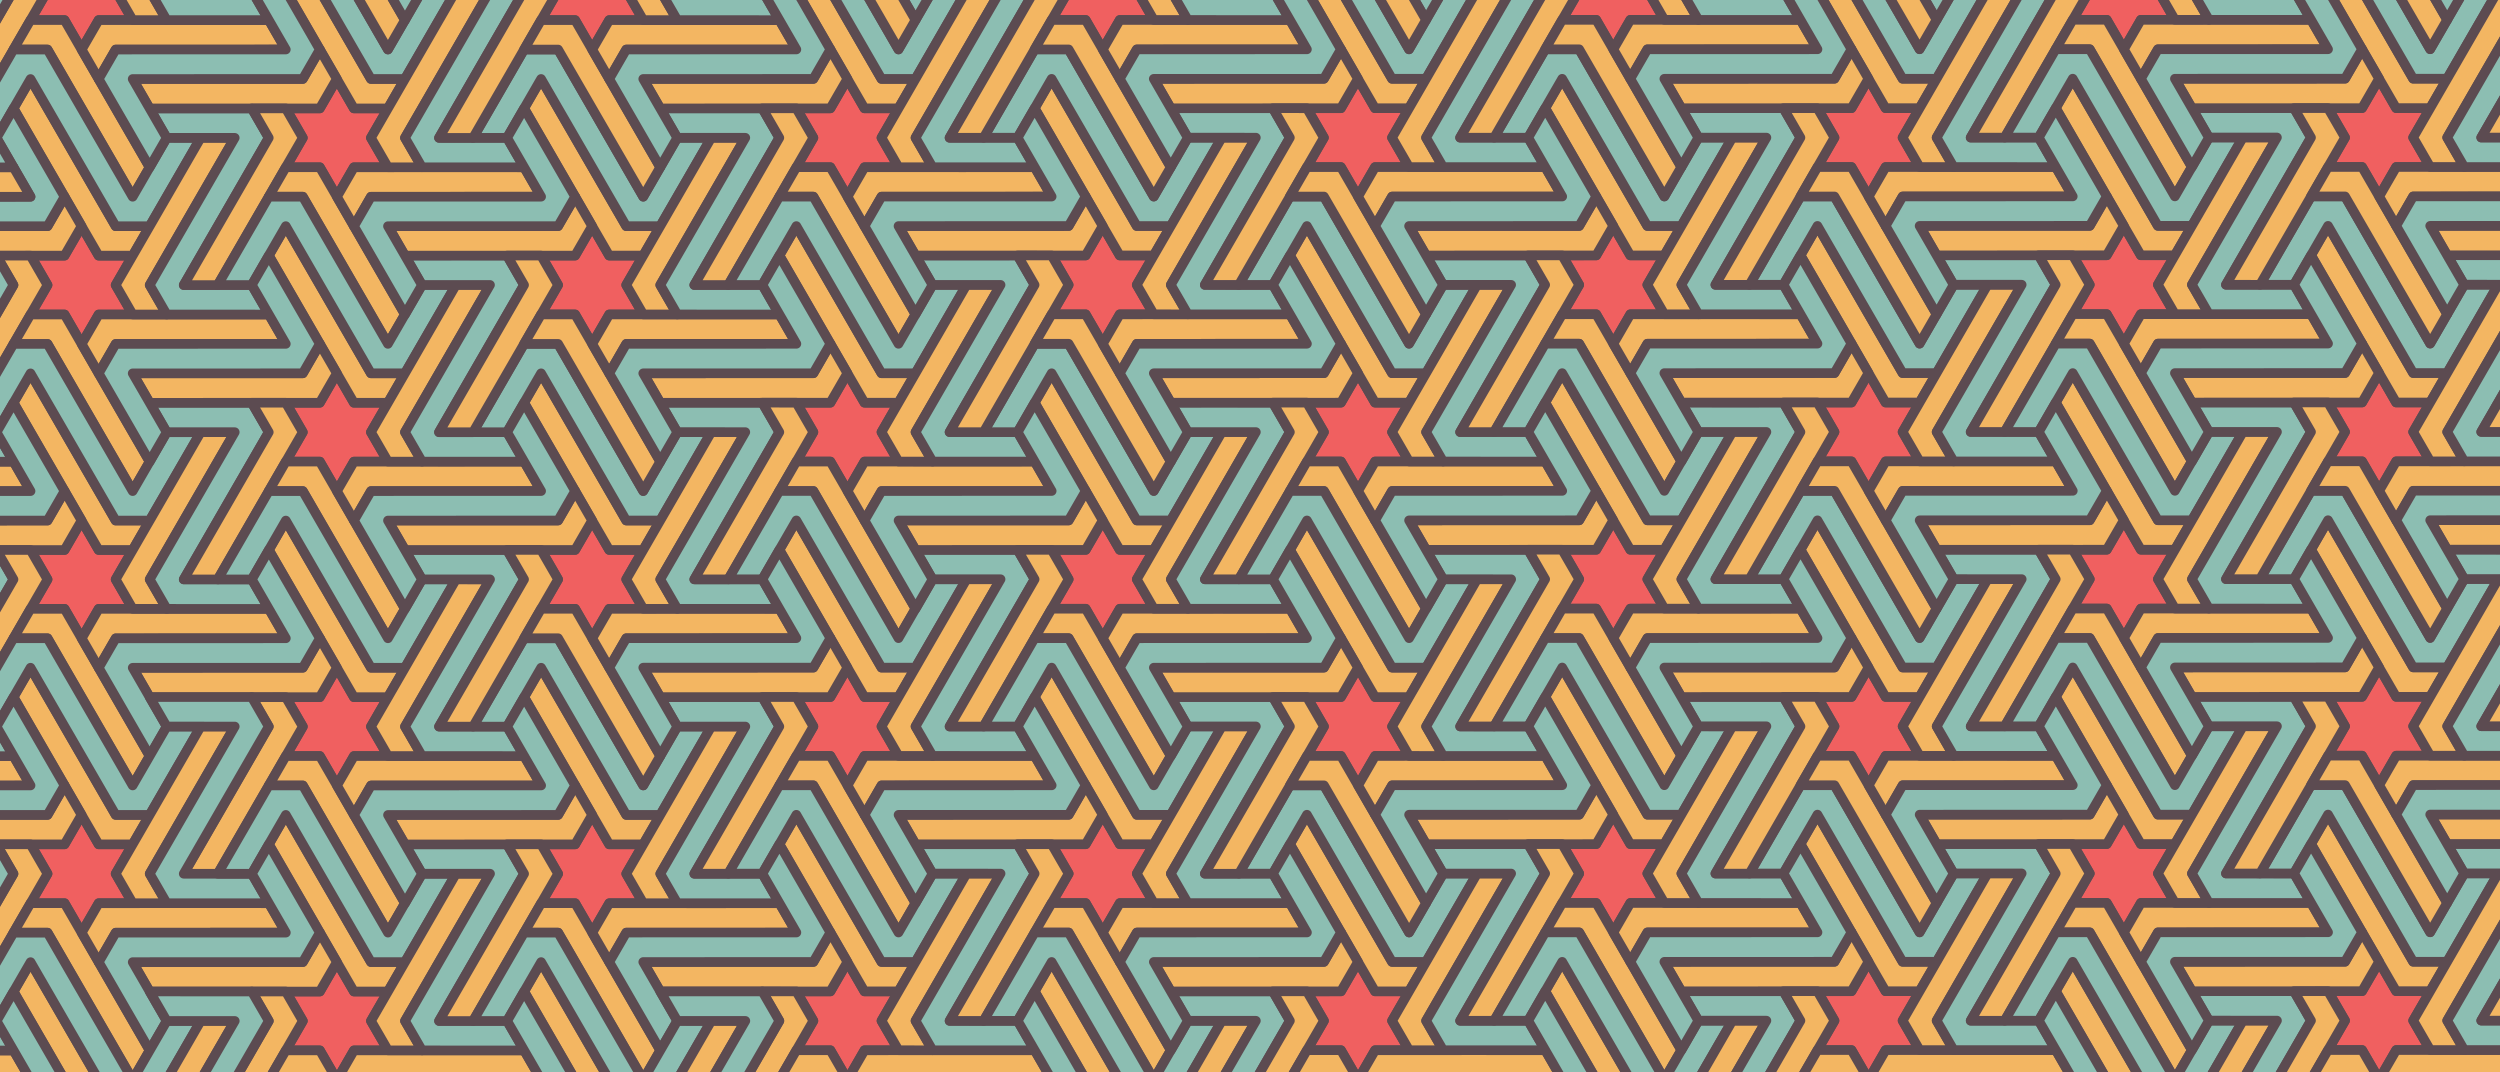
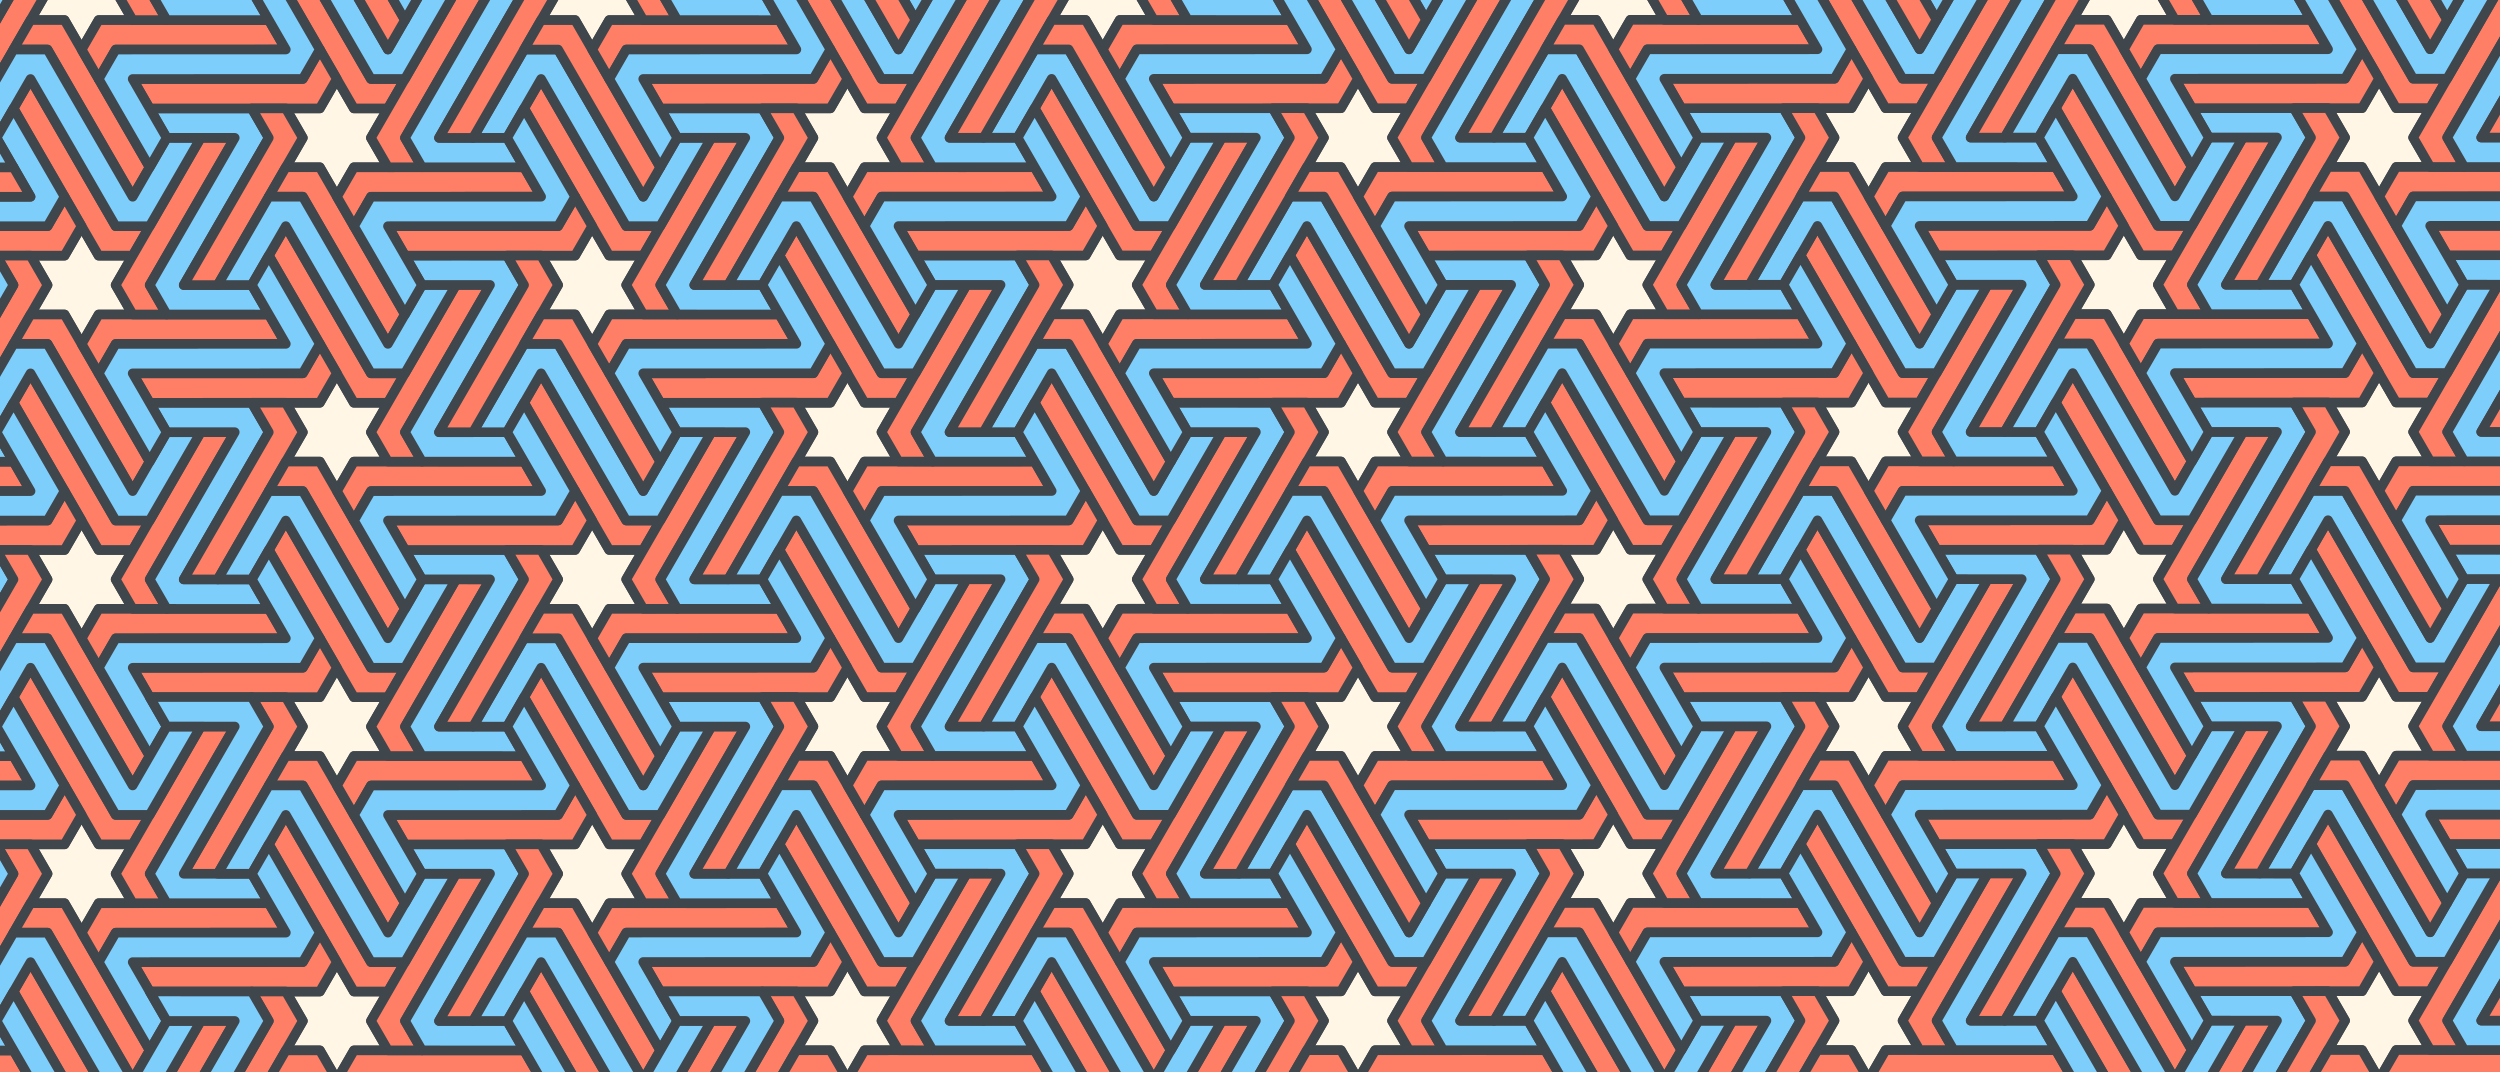
<svg xmlns="http://www.w3.org/2000/svg" xmlns:xlink="http://www.w3.org/1999/xlink" width="1400" height="600" viewBox="0 0 370.417 158.75" version="1.1" id="svg1665">
  <defs id="defs1659" />
  <g id="layer1" transform="translate(-7.564623,-26.75643)">
    <g id="g1759" transform="translate(-35.52976,-62.36607)">
      <rect y="9.488" x="-66.468" height="10.016" width="10.016" id="rect21432" style="fill:#5c4b51;fill-opacity:1;stroke:none;stroke-width:1.058;stroke-linecap:round;stroke-linejoin:round;stroke-miterlimit:4;stroke-dasharray:none;stroke-dashoffset:0;stroke-opacity:1;paint-order:normal" />
      <rect style="fill:#8cbeb2;fill-opacity:1;stroke:none;stroke-width:1.058;stroke-linecap:round;stroke-linejoin:round;stroke-miterlimit:4;stroke-dasharray:none;stroke-dashoffset:0;stroke-opacity:1;paint-order:normal" id="rect21434" width="10.016" height="10.016" x="-56.451" y="9.488" />
      <rect y="9.488" x="-46.435" height="10.016" width="10.016" id="rect21436" style="fill:#f2ebbf;fill-opacity:1;stroke:none;stroke-width:1.058;stroke-linecap:round;stroke-linejoin:round;stroke-miterlimit:4;stroke-dasharray:none;stroke-dashoffset:0;stroke-opacity:1;paint-order:normal" />
      <rect style="fill:#f3b562;fill-opacity:1;stroke:none;stroke-width:1.058;stroke-linecap:round;stroke-linejoin:round;stroke-miterlimit:4;stroke-dasharray:none;stroke-dashoffset:0;stroke-opacity:1;paint-order:normal" id="rect21438" width="10.016" height="10.016" x="-36.419" y="9.488" />
      <rect y="9.488" x="-26.402" height="10.016" width="10.016" id="rect21440" style="fill:#f06060;fill-opacity:1;stroke:none;stroke-width:1.058;stroke-linecap:round;stroke-linejoin:round;stroke-miterlimit:4;stroke-dasharray:none;stroke-dashoffset:0;stroke-opacity:1;paint-order:normal" />
    </g>
    <g id="g1771" transform="translate(44.91837,-63.70242)">
      <rect style="fill:#652d34;fill-opacity:1;stroke:none;stroke-width:1.058;stroke-linecap:round;stroke-linejoin:round;stroke-miterlimit:4;stroke-dasharray:none;stroke-dashoffset:0;stroke-opacity:1;paint-order:normal" id="rect1761" width="10.016" height="10.016" x="-66.468" y="9.488" />
      <rect y="9.488" x="-56.451" height="10.016" width="10.016" id="rect1763" style="fill:#929261;fill-opacity:1;stroke:none;stroke-width:1.058;stroke-linecap:round;stroke-linejoin:round;stroke-miterlimit:4;stroke-dasharray:none;stroke-dashoffset:0;stroke-opacity:1;paint-order:normal" />
      <rect style="fill:#fd8814;fill-opacity:1;stroke:none;stroke-width:1.058;stroke-linecap:round;stroke-linejoin:round;stroke-miterlimit:4;stroke-dasharray:none;stroke-dashoffset:0;stroke-opacity:1;paint-order:normal" id="rect1765" width="10.016" height="10.016" x="-46.435" y="9.488" />
      <rect y="9.488" x="-36.419" height="10.016" width="10.016" id="rect1767" style="fill:#ff661d;fill-opacity:1;stroke:none;stroke-width:1.058;stroke-linecap:round;stroke-linejoin:round;stroke-miterlimit:4;stroke-dasharray:none;stroke-dashoffset:0;stroke-opacity:1;paint-order:normal" />
      <rect style="fill:#d2442c;fill-opacity:1;stroke:none;stroke-width:1.058;stroke-linecap:round;stroke-linejoin:round;stroke-miterlimit:4;stroke-dasharray:none;stroke-dashoffset:0;stroke-opacity:1;paint-order:normal" id="rect1769" width="10.016" height="10.016" x="-26.402" y="9.488" />
    </g>
    <g id="g1799" style="stroke:#000000;stroke-width:3.373;stroke-miterlimit:4;stroke-dasharray:none" transform="matrix(0.5790954,0,0,0.5785401,-132.6336,-25.87317)">
      <path id="path1773" d="m -79.058,124.643 4.355,7.538 h 8.71 l -4.355,7.538 4.355,7.538 h -8.71 l -4.355,7.538 -4.355,-7.538 h -8.71 l 4.355,-7.538 -4.355,-7.538 h 8.71 z" style="fill:#f06060;fill-opacity:1;fill-rule:evenodd;stroke:#5c4b51;stroke-width:3.373;stroke-linecap:round;stroke-linejoin:round;stroke-miterlimit:4;stroke-dasharray:none;stroke-opacity:1;paint-order:normal" />
      <path id="path1775" d="m -65.993,132.181 4.355,-7.538 h -8.709 l -21.776,-37.692 -4.355,7.538 17.42,30.154 4.355,7.538 z" style="fill:#f3b662;fill-opacity:1;fill-rule:evenodd;stroke:#5c4b51;stroke-width:3.373;stroke-linecap:round;stroke-linejoin:round;stroke-miterlimit:4;stroke-dasharray:none;stroke-opacity:1;paint-order:normal" />
      <path id="path1777" d="m -48.574,102.028 -13.064,22.615 h -8.71 l -21.775,-37.692 -8.71,15.077 h -8.71 l 13.064,-22.615 h 8.71 l 21.776,37.692 8.71,-15.077 z" style="fill:#8cbeb2;fill-opacity:1;fill-rule:evenodd;stroke:#5c4b51;stroke-width:3.373;stroke-linecap:round;stroke-linejoin:round;stroke-miterlimit:4;stroke-dasharray:none;stroke-opacity:1;paint-order:normal" />
      <path style="fill:#f3b662;fill-opacity:1;fill-rule:evenodd;stroke:#5c4b51;stroke-width:3.373;stroke-linecap:round;stroke-linejoin:round;stroke-miterlimit:4;stroke-dasharray:none;stroke-opacity:1;paint-order:normal" d="m -79.062,124.641 -4.351,-7.541 -4.355,7.543 -43.53,0.012 4.351,7.541 34.824,-0.009 8.706,-0.002 z" id="path1779" />
      <path style="fill:#8cbeb2;fill-opacity:1;fill-rule:evenodd;stroke:#5c4b51;stroke-width:3.373;stroke-linecap:round;stroke-linejoin:round;stroke-miterlimit:4;stroke-dasharray:none;stroke-opacity:1;paint-order:normal" d="m -96.466,94.478 13.053,22.622 -4.355,7.543 -43.53,0.012 8.702,15.081 -4.355,7.543 -13.053,-22.622 4.355,-7.543 43.53,-0.012 -8.702,-15.081 z" id="path1781" />
      <path id="path1783" d="m -92.13,132.182 -8.706,-0.002 4.355,7.543 -21.755,37.704 8.706,0.002 17.404,-30.163 4.351,-7.541 z" style="fill:#f3b662;fill-opacity:1;fill-rule:evenodd;stroke:#5c4b51;stroke-width:3.373;stroke-linecap:round;stroke-linejoin:round;stroke-miterlimit:4;stroke-dasharray:none;stroke-opacity:1;paint-order:normal" />
      <path id="path1785" d="m -126.954,132.173 26.118,0.006 4.355,7.543 -21.755,37.704 17.412,0.004 4.355,7.543 -26.118,-0.006 -4.355,-7.543 21.755,-37.704 -17.412,-0.004 z" style="fill:#8cbeb2;fill-opacity:1;fill-rule:evenodd;stroke:#5c4b51;stroke-width:3.373;stroke-linecap:round;stroke-linejoin:round;stroke-miterlimit:4;stroke-dasharray:none;stroke-opacity:1;paint-order:normal" />
      <path style="fill:#f3b662;fill-opacity:1;fill-rule:evenodd;stroke:#5c4b51;stroke-width:3.373;stroke-linecap:round;stroke-linejoin:round;stroke-miterlimit:4;stroke-dasharray:none;stroke-opacity:1;paint-order:normal" d="m -92.122,147.258 -4.355,7.538 h 8.709 l 21.776,37.692 4.355,-7.538 -17.42,-30.154 -4.355,-7.538 z" id="path1787" />
      <path style="fill:#8cbeb2;fill-opacity:1;fill-rule:evenodd;stroke:#5c4b51;stroke-width:3.373;stroke-linecap:round;stroke-linejoin:round;stroke-miterlimit:4;stroke-dasharray:none;stroke-opacity:1;paint-order:normal" d="m -109.542,177.412 13.064,-22.615 h 8.71 l 21.775,37.692 8.71,-15.077 h 8.71 l -13.064,22.615 h -8.71 l -21.776,-37.692 -8.71,15.077 z" id="path1789" />
      <path id="path1791" d="m -79.034,154.811 4.351,7.541 4.355,-7.543 43.53,-0.012 -4.351,-7.541 -34.824,0.009 -8.706,0.002 z" style="fill:#f3b662;fill-opacity:1;fill-rule:evenodd;stroke:#5c4b51;stroke-width:3.373;stroke-linecap:round;stroke-linejoin:round;stroke-miterlimit:4;stroke-dasharray:none;stroke-opacity:1;paint-order:normal" />
      <path id="path1793" d="m -61.629,184.973 -13.053,-22.622 4.355,-7.543 43.53,-0.012 -8.702,-15.081 4.355,-7.543 13.053,22.622 -4.355,7.543 -43.53,0.012 8.702,15.081 z" style="fill:#8cbeb2;fill-opacity:1;fill-rule:evenodd;stroke:#5c4b51;stroke-width:3.373;stroke-linecap:round;stroke-linejoin:round;stroke-miterlimit:4;stroke-dasharray:none;stroke-opacity:1;paint-order:normal" />
      <path style="fill:#f3b662;fill-opacity:1;fill-rule:evenodd;stroke:#5c4b51;stroke-width:3.373;stroke-linecap:round;stroke-linejoin:round;stroke-miterlimit:4;stroke-dasharray:none;stroke-opacity:1;paint-order:normal" d="m -65.981,147.256 8.706,0.002 -4.355,-7.543 21.755,-37.704 -8.706,-0.002 -17.404,30.163 -4.351,7.541 z" id="path1795" />
      <path style="fill:#8cbeb2;fill-opacity:1;fill-rule:evenodd;stroke:#5c4b51;stroke-width:3.373;stroke-linecap:round;stroke-linejoin:round;stroke-miterlimit:4;stroke-dasharray:none;stroke-opacity:1;paint-order:normal" d="m -31.157,147.265 -26.118,-0.006 -4.355,-7.543 21.755,-37.704 -17.412,-0.004 -4.355,-7.543 26.118,0.006 4.355,7.543 -21.755,37.704 17.412,0.004 z" id="path1797" />
    </g>
    <use x="0" y="0" xlink:href="#g1884" id="use1912" transform="translate(174.8388,-107.51)" width="100%" height="100%" style="stroke-width:1.728" />
    <use x="0" y="0" xlink:href="#use1912" id="use1914" transform="translate(0.00507177,43.6231)" width="100%" height="100%" style="stroke-width:1.728" />
    <use x="0" y="0" xlink:href="#use1914" id="use1916" transform="translate(-37.82656,21.80517)" width="100%" height="100%" style="stroke-width:1.728" />
    <use x="0" y="0" xlink:href="#use1916" id="use1918" transform="translate(75.64848,-43.62061)" width="100%" height="100%" style="stroke-width:1.728" />
    <g id="g1884" transform="matrix(0.5790954,0,0,0.5785401,-195.4303,61.01183)" style="stroke-width:1.728">
-       <path id="path1860" d="m 69.487,109.146 4.355,7.538 h 8.71 l -4.355,7.538 4.355,7.538 H 73.842 l -4.355,7.538 -4.355,-7.538 h -8.71 l 4.355,-7.538 -4.355,-7.538 h 8.71 z" style="fill:#f06060;fill-opacity:1;fill-rule:evenodd;stroke:#5c4b51;stroke-width:2.468;stroke-linecap:round;stroke-linejoin:round;stroke-miterlimit:4;stroke-dasharray:none;stroke-opacity:1;paint-order:normal" />
-       <path id="path1862" d="m 82.552,116.684 4.355,-7.538 h -8.709 l -21.776,-37.692 -4.355,7.538 17.42,30.154 4.355,7.538 z" style="fill:#f3b662;fill-opacity:1;fill-rule:evenodd;stroke:#5c4b51;stroke-width:2.468;stroke-linecap:round;stroke-linejoin:round;stroke-miterlimit:4;stroke-dasharray:none;stroke-opacity:1;paint-order:normal" />
-       <path id="path1864" d="M 99.971,86.531 86.907,109.146 H 78.197 L 56.421,71.454 47.712,86.531 H 39.002 L 52.066,63.915 h 8.71 l 21.776,37.692 8.71,-15.077 z" style="fill:#8cbeb2;fill-opacity:1;fill-rule:evenodd;stroke:#5c4b51;stroke-width:2.468;stroke-linecap:round;stroke-linejoin:round;stroke-miterlimit:4;stroke-dasharray:none;stroke-opacity:1;paint-order:normal" />
-       <path style="fill:#f3b662;fill-opacity:1;fill-rule:evenodd;stroke:#5c4b51;stroke-width:2.468;stroke-linecap:round;stroke-linejoin:round;stroke-miterlimit:4;stroke-dasharray:none;stroke-opacity:1;paint-order:normal" d="m 69.483,109.144 -4.351,-7.541 -4.355,7.543 -43.53,0.012 4.351,7.541 34.824,-0.009 8.706,-0.002 z" id="path1866" />
-       <path style="fill:#8cbeb2;fill-opacity:1;fill-rule:evenodd;stroke:#5c4b51;stroke-width:2.468;stroke-linecap:round;stroke-linejoin:round;stroke-miterlimit:4;stroke-dasharray:none;stroke-opacity:1;paint-order:normal" d="m 52.079,78.981 13.053,22.622 -4.355,7.543 -43.53,0.012 8.702,15.081 -4.355,7.543 -13.053,-22.622 4.355,-7.543 43.53,-0.012 -8.702,-15.081 z" id="path1868" />
-       <path id="path1870" d="m 56.415,116.685 -8.706,-0.002 4.355,7.543 -21.755,37.704 8.706,0.002 17.404,-30.163 4.351,-7.541 z" style="fill:#f3b662;fill-opacity:1;fill-rule:evenodd;stroke:#5c4b51;stroke-width:2.468;stroke-linecap:round;stroke-linejoin:round;stroke-miterlimit:4;stroke-dasharray:none;stroke-opacity:1;paint-order:normal" />
-       <path style="fill:#f3b662;fill-opacity:1;fill-rule:evenodd;stroke:#5c4b51;stroke-width:2.468;stroke-linecap:round;stroke-linejoin:round;stroke-miterlimit:4;stroke-dasharray:none;stroke-opacity:1;paint-order:normal" d="m 56.422,131.761 -4.355,7.538 h 8.709 l 21.776,37.692 4.355,-7.538 -17.42,-30.154 -4.355,-7.538 z" id="path1874" />
-       <path id="path1878" d="m 69.511,139.314 4.351,7.541 4.355,-7.543 43.53,-0.012 -4.351,-7.541 -34.824,0.009 -8.706,0.002 z" style="fill:#f3b662;fill-opacity:1;fill-rule:evenodd;stroke:#5c4b51;stroke-width:2.468;stroke-linecap:round;stroke-linejoin:round;stroke-miterlimit:4;stroke-dasharray:none;stroke-opacity:1;paint-order:normal" />
-       <path style="fill:#f3b662;fill-opacity:1;fill-rule:evenodd;stroke:#5c4b51;stroke-width:2.468;stroke-linecap:round;stroke-linejoin:round;stroke-miterlimit:4;stroke-dasharray:none;stroke-opacity:1;paint-order:normal" d="m 82.564,131.759 8.706,0.002 -4.355,-7.543 21.755,-37.704 -8.706,-0.002 -17.404,30.163 -4.351,7.541 z" id="path1880" />
-       <path style="fill:#8cbeb2;fill-opacity:1;fill-rule:evenodd;stroke:#5c4b51;stroke-width:2.468;stroke-linecap:round;stroke-linejoin:round;stroke-miterlimit:4;stroke-dasharray:none;stroke-opacity:1;paint-order:normal" d="m 117.388,131.768 -26.118,-0.006 -4.355,-7.543 21.755,-37.704 -17.412,-0.004 -4.355,-7.543 26.118,0.006 4.355,7.543 -21.755,37.704 17.412,0.004 z" id="path1882" />
+       <path id="path1860" d="m 69.487,109.146 4.355,7.538 h 8.71 l -4.355,7.538 4.355,7.538 H 73.842 l -4.355,7.538 -4.355,-7.538 h -8.71 l 4.355,-7.538 -4.355,-7.538 h 8.71 z" style="fill:#fff6e5;fill-opacity:1;fill-rule:evenodd;stroke:#3f464c;stroke-width:2.468;stroke-linecap:round;stroke-linejoin:round;stroke-miterlimit:4;stroke-dasharray:none;stroke-opacity:1;paint-order:normal" />
+       <g id="g945" style="fill:#ff7f66;fill-opacity:1;stroke:#3f464c;stroke-opacity:1">
+         <path style="fill:#ff7f66;fill-opacity:1;fill-rule:evenodd;stroke:#3f464c;stroke-width:2.468;stroke-linecap:round;stroke-linejoin:round;stroke-miterlimit:4;stroke-dasharray:none;stroke-opacity:1;paint-order:normal" d="m 82.552,116.684 4.355,-7.538 h -8.709 l -21.776,-37.692 -4.355,7.538 17.42,30.154 4.355,7.538 z" id="path1862" />
+         <path id="path1866" d="m 69.483,109.144 -4.351,-7.541 -4.355,7.543 -43.53,0.012 4.351,7.541 34.824,-0.009 8.706,-0.002 z" style="fill:#ff7f66;fill-opacity:1;fill-rule:evenodd;stroke:#3f464c;stroke-width:2.468;stroke-linecap:round;stroke-linejoin:round;stroke-miterlimit:4;stroke-dasharray:none;stroke-opacity:1;paint-order:normal" />
+         <path style="fill:#ff7f66;fill-opacity:1;fill-rule:evenodd;stroke:#3f464c;stroke-width:2.468;stroke-linecap:round;stroke-linejoin:round;stroke-miterlimit:4;stroke-dasharray:none;stroke-opacity:1;paint-order:normal" d="m 56.415,116.685 -8.706,-0.002 4.355,7.543 -21.755,37.704 8.706,0.002 17.404,-30.163 4.351,-7.541 z" id="path1870" />
+         <path id="path1874" d="m 56.422,131.761 -4.355,7.538 h 8.709 l 21.776,37.692 4.355,-7.538 -17.42,-30.154 -4.355,-7.538 z" style="fill:#ff7f66;fill-opacity:1;fill-rule:evenodd;stroke:#3f464c;stroke-width:2.468;stroke-linecap:round;stroke-linejoin:round;stroke-miterlimit:4;stroke-dasharray:none;stroke-opacity:1;paint-order:normal" />
+         <path style="fill:#ff7f66;fill-opacity:1;fill-rule:evenodd;stroke:#3f464c;stroke-width:2.468;stroke-linecap:round;stroke-linejoin:round;stroke-miterlimit:4;stroke-dasharray:none;stroke-opacity:1;paint-order:normal" d="m 69.511,139.314 4.351,7.541 4.355,-7.543 43.53,-0.012 -4.351,-7.541 -34.824,0.009 -8.706,0.002 z" id="path1878" />
+         <path id="path1880" d="m 82.564,131.759 8.706,0.002 -4.355,-7.543 21.755,-37.704 -8.706,-0.002 -17.404,30.163 -4.351,7.541 z" style="fill:#ff7f66;fill-opacity:1;fill-rule:evenodd;stroke:#3f464c;stroke-width:2.468;stroke-linecap:round;stroke-linejoin:round;stroke-miterlimit:4;stroke-dasharray:none;stroke-opacity:1;paint-order:normal" />
+       </g>
+       <g id="g950" style="fill:#7ecefc;fill-opacity:1;stroke:#3f464c;stroke-opacity:1">
+         <path style="fill:#7ecefc;fill-opacity:1;fill-rule:evenodd;stroke:#3f464c;stroke-width:2.468;stroke-linecap:round;stroke-linejoin:round;stroke-miterlimit:4;stroke-dasharray:none;stroke-opacity:1;paint-order:normal" d="M 99.971,86.531 86.907,109.146 H 78.197 L 56.421,71.454 47.712,86.531 H 39.002 L 52.066,63.915 h 8.71 l 21.776,37.692 8.71,-15.077 z" id="path1864" />
+         <path id="path1868" d="m 52.079,78.981 13.053,22.622 -4.355,7.543 -43.53,0.012 8.702,15.081 -4.355,7.543 -13.053,-22.622 4.355,-7.543 43.53,-0.012 -8.702,-15.081 z" style="fill:#7ecefc;fill-opacity:1;fill-rule:evenodd;stroke:#3f464c;stroke-width:2.468;stroke-linecap:round;stroke-linejoin:round;stroke-miterlimit:4;stroke-dasharray:none;stroke-opacity:1;paint-order:normal" />
+         <path id="path1882" d="m 117.388,131.768 -26.118,-0.006 -4.355,-7.543 21.755,-37.704 -17.412,-0.004 -4.355,-7.543 26.118,0.006 4.355,7.543 -21.755,37.704 17.412,0.004 z" style="fill:#7ecefc;fill-opacity:1;fill-rule:evenodd;stroke:#3f464c;stroke-width:2.468;stroke-linecap:round;stroke-linejoin:round;stroke-miterlimit:4;stroke-dasharray:none;stroke-opacity:1;paint-order:normal" />
+       </g>
    </g>
    <use x="0" y="0" xlink:href="#g1884" id="use1964" transform="translate(137.0169,-85.69444)" width="100%" height="100%" style="stroke-width:1.728" />
    <use x="0" y="0" xlink:href="#g1884" id="use2148" transform="translate(137.0153,1.545294)" width="100%" height="100%" style="stroke-width:1.728" />
    <use x="0" y="0" xlink:href="#use2148" id="use2150" transform="translate(37.82923,-21.81935)" width="100%" height="100%" style="stroke-width:1.728" />
    <use x="0" y="0" xlink:href="#use2150" id="use2152" transform="translate(37.82191,-21.81544)" width="100%" height="100%" style="stroke-width:1.728" />
    <use x="0" y="0" xlink:href="#use2152" id="use2154" transform="translate(0.00507077,43.6231)" width="100%" height="100%" style="stroke-width:1.728" />
    <use x="0" y="0" xlink:href="#use2154" id="use2156" transform="translate(-37.82657,21.80516)" width="100%" height="100%" style="stroke-width:1.728" />
    <use x="0" y="0" xlink:href="#use2156" id="use2158" transform="translate(37.82699,21.80766)" width="100%" height="100%" style="stroke-width:1.728" />
    <use x="0" y="0" xlink:href="#use2158" id="use2160" transform="translate(37.82657,-21.80516)" width="100%" height="100%" style="stroke-width:1.728" />
    <use x="0" y="0" xlink:href="#use2160" id="use2162" transform="translate(-0.00507023,-43.6231)" width="100%" height="100%" style="stroke-width:1.728" />
    <use x="0" y="0" xlink:href="#use2162" id="use2164" transform="translate(-6.7322639e-4,-43.61283)" width="100%" height="100%" style="stroke-width:1.728" />
    <use x="0" y="0" xlink:href="#use2164" id="use2166" transform="translate(-113.4769,109.0528)" width="100%" height="100%" style="stroke-width:1.728" />
    <use x="0" y="0" xlink:href="#use2158" id="use2168" transform="translate(-37.82204,21.81571)" width="100%" height="100%" />
    <use x="0" y="0" xlink:href="#use1918" id="use2170" transform="translate(-4.2273964e-4,-43.61283)" width="100%" height="100%" />
    <use x="0" y="0" xlink:href="#use2170" id="use2172" transform="translate(37.82682,21.80766)" width="100%" height="100%" />
    <use x="0" y="0" xlink:href="#use2172" id="use2174" transform="translate(37.82255,21.79746)" width="100%" height="100%" />
    <use x="0" y="0" xlink:href="#use2174" id="use2176" transform="translate(8.43742e-4,43.61283)" width="100%" height="100%" />
    <use x="0" y="0" xlink:href="#use2176" id="use2178" transform="translate(5.9241459e-4,43.61283)" width="100%" height="100%" />
    <use x="0" y="0" xlink:href="#use2178" id="use2180" transform="translate(37.82639,-21.80517)" width="100%" height="100%" />
    <use x="0" y="0" xlink:href="#use2180" id="use2182" transform="translate(-37.8258,65.418)" width="100%" height="100%" />
    <use x="0" y="0" xlink:href="#use2182" id="use2184" transform="translate(37.82639,-21.80517)" width="100%" height="100%" />
    <use x="0" y="0" xlink:href="#use2184" id="use2186" transform="translate(-75.64404,43.63081)" width="100%" height="100%" />
    <use x="0" y="0" xlink:href="#use2174" id="use2188" transform="translate(37.8228,21.79746)" width="100%" height="100%" />
    <use x="0" y="0" xlink:href="#use2188" id="use2190" transform="translate(37.82707,21.80749)" width="100%" height="100%" />
    <use x="0" y="0" xlink:href="#use2190" id="use2192" transform="translate(-37.82791,-65.42032)" width="100%" height="100%" />
    <use x="0" y="0" xlink:href="#use2192" id="use2194" transform="translate(37.82288,21.79729)" width="100%" height="100%" />
    <use x="0" y="0" xlink:href="#use2194" id="use2196" transform="translate(37.82699,21.80766)" width="100%" height="100%" />
    <use x="0" y="0" xlink:href="#use2196" id="use2198" transform="translate(-0.00494409,-43.62319)" width="100%" height="100%" />
    <use x="0" y="0" xlink:href="#use2198" id="use2200" transform="translate(-37.82288,-21.79729)" width="100%" height="100%" />
    <use x="0" y="0" xlink:href="#use2200" id="use2202" transform="translate(-75.6445,0.01790383)" width="100%" height="100%" />
    <use x="0" y="0" xlink:href="#use2202" id="use2204" transform="translate(37.82935,196.2591)" width="100%" height="100%" />
    <use x="0" y="0" xlink:href="#use2204" id="use2206" transform="translate(37.82204,-21.81553)" width="100%" height="100%" />
    <use x="0" y="0" xlink:href="#use2206" id="use2208" transform="translate(0.00393247,-43.60246)" width="100%" height="100%" />
    <use x="0" y="0" xlink:href="#use2208" id="use2210" transform="translate(37.8176,-21.82573)" width="100%" height="100%" />
    <use x="0" y="0" xlink:href="#use2210" id="use2212" transform="translate(5.9241459e-4,43.61283)" width="100%" height="100%" />
    <use x="0" y="0" xlink:href="#use2212" id="use2214" transform="translate(4.2273964e-4,43.61283)" width="100%" height="100%" />
    <use x="0" y="0" xlink:href="#use2214" id="use2216" transform="translate(37.82196,-21.81537)" width="100%" height="100%" />
    <use x="0" y="0" xlink:href="#use2216" id="use2218" transform="translate(0.00401407,-43.60263)" width="100%" height="100%" />
    <use x="0" y="0" xlink:href="#use2218" id="use2220" transform="translate(-0.00494431,-43.62319)" width="100%" height="100%" />
    <use x="0" y="0" xlink:href="#use2220" id="use2222" transform="translate(-4.2273964e-4,-43.61283)" width="100%" height="100%" />
    <use x="0" y="0" xlink:href="#use2222" id="use2224" transform="translate(37.82196,-21.81537)" width="100%" height="100%" />
    <use x="0" y="0" xlink:href="#use2224" id="use2226" transform="translate(8.43742e-4,43.61283)" width="100%" height="100%" />
    <use x="0" y="0" xlink:href="#use2226" id="use2228" transform="translate(0.00452367,43.62319)" width="100%" height="100%" />
    <use x="0" y="0" xlink:href="#use2228" id="use2230" transform="translate(5.9241459e-4,43.61283)" width="100%" height="100%" />
    <use x="0" y="0" xlink:href="#use2230" id="use2232" transform="translate(5.9241459e-4,43.61283)" width="100%" height="100%" />
    <use x="0" y="0" xlink:href="#use2232" id="use2234" transform="translate(37.82204,-21.81553)" width="100%" height="100%" />
    <use x="0" y="0" xlink:href="#use2234" id="use2236" transform="translate(-5.9250308e-4,-43.61283)" width="100%" height="100%" />
    <use x="0" y="0" xlink:href="#use2236" id="use2238" transform="translate(-6.7696252e-4,-43.61266)" width="100%" height="100%" />
    <use x="0" y="0" xlink:href="#use2238" id="use2240" transform="translate(-3.3854754e-4,-43.613)" width="100%" height="100%" />
    <use x="0" y="0" xlink:href="#use2240" id="use2242" transform="translate(-75.65414,-43.61532)" width="100%" height="100%" />
    <use x="0" y="0" xlink:href="#use2242" id="use2244" transform="translate(75.65355,0.00248629)" width="100%" height="100%" />
    <use x="0" y="0" xlink:href="#use2244" id="use2246" transform="translate(37.82263,21.79729)" width="100%" height="100%" />
    <use x="0" y="0" xlink:href="#use2246" id="use2248" width="100%" height="100%" transform="translate(2.5391112e-4,43.61316)" />
    <use x="0" y="0" xlink:href="#use2248" id="use2250" transform="translate(5.9241459e-4,43.61283)" width="100%" height="100%" />
    <use x="0" y="0" xlink:href="#use2250" id="use2252" transform="translate(4.2273964e-4,43.61283)" width="100%" height="100%" />
+     <g transform="translate(-164.322,-111.6144)" id="g854">
+       <rect y="21.266" x="73.138" height="10.016" width="10.016" id="rect844" style="fill:#3f464c;fill-opacity:1;stroke:none;stroke-width:1.058;stroke-linecap:round;stroke-linejoin:round;stroke-miterlimit:4;stroke-dasharray:none;stroke-dashoffset:0;stroke-opacity:1;paint-order:normal" />
+       <rect style="fill:#2186c4;fill-opacity:1;stroke:none;stroke-width:1.058;stroke-linecap:round;stroke-linejoin:round;stroke-miterlimit:4;stroke-dasharray:none;stroke-dashoffset:0;stroke-opacity:1;paint-order:normal" id="rect846" width="10.016" height="10.016" x="83.155" y="21.266" />
+       <rect y="21.266" x="93.171" height="10.016" width="10.016" id="rect848" style="fill:#7ecefc;fill-opacity:1;stroke:none;stroke-width:1.058;stroke-linecap:round;stroke-linejoin:round;stroke-miterlimit:4;stroke-dasharray:none;stroke-dashoffset:0;stroke-opacity:1;paint-order:normal" />
+       <rect style="fill:#fff6e5;fill-opacity:1;stroke:none;stroke-width:1.058;stroke-linecap:round;stroke-linejoin:round;stroke-miterlimit:4;stroke-dasharray:none;stroke-dashoffset:0;stroke-opacity:1;paint-order:normal" id="rect850" width="10.016" height="10.016" x="103.187" y="21.266" />
+       <rect y="21.266" x="113.204" height="10.016" width="10.016" id="rect852" style="fill:#ff7f66;fill-opacity:1;stroke:none;stroke-width:1.058;stroke-linecap:round;stroke-linejoin:round;stroke-miterlimit:4;stroke-dasharray:none;stroke-dashoffset:0;stroke-opacity:1;paint-order:normal" />
+     </g>
  </g>
</svg>
